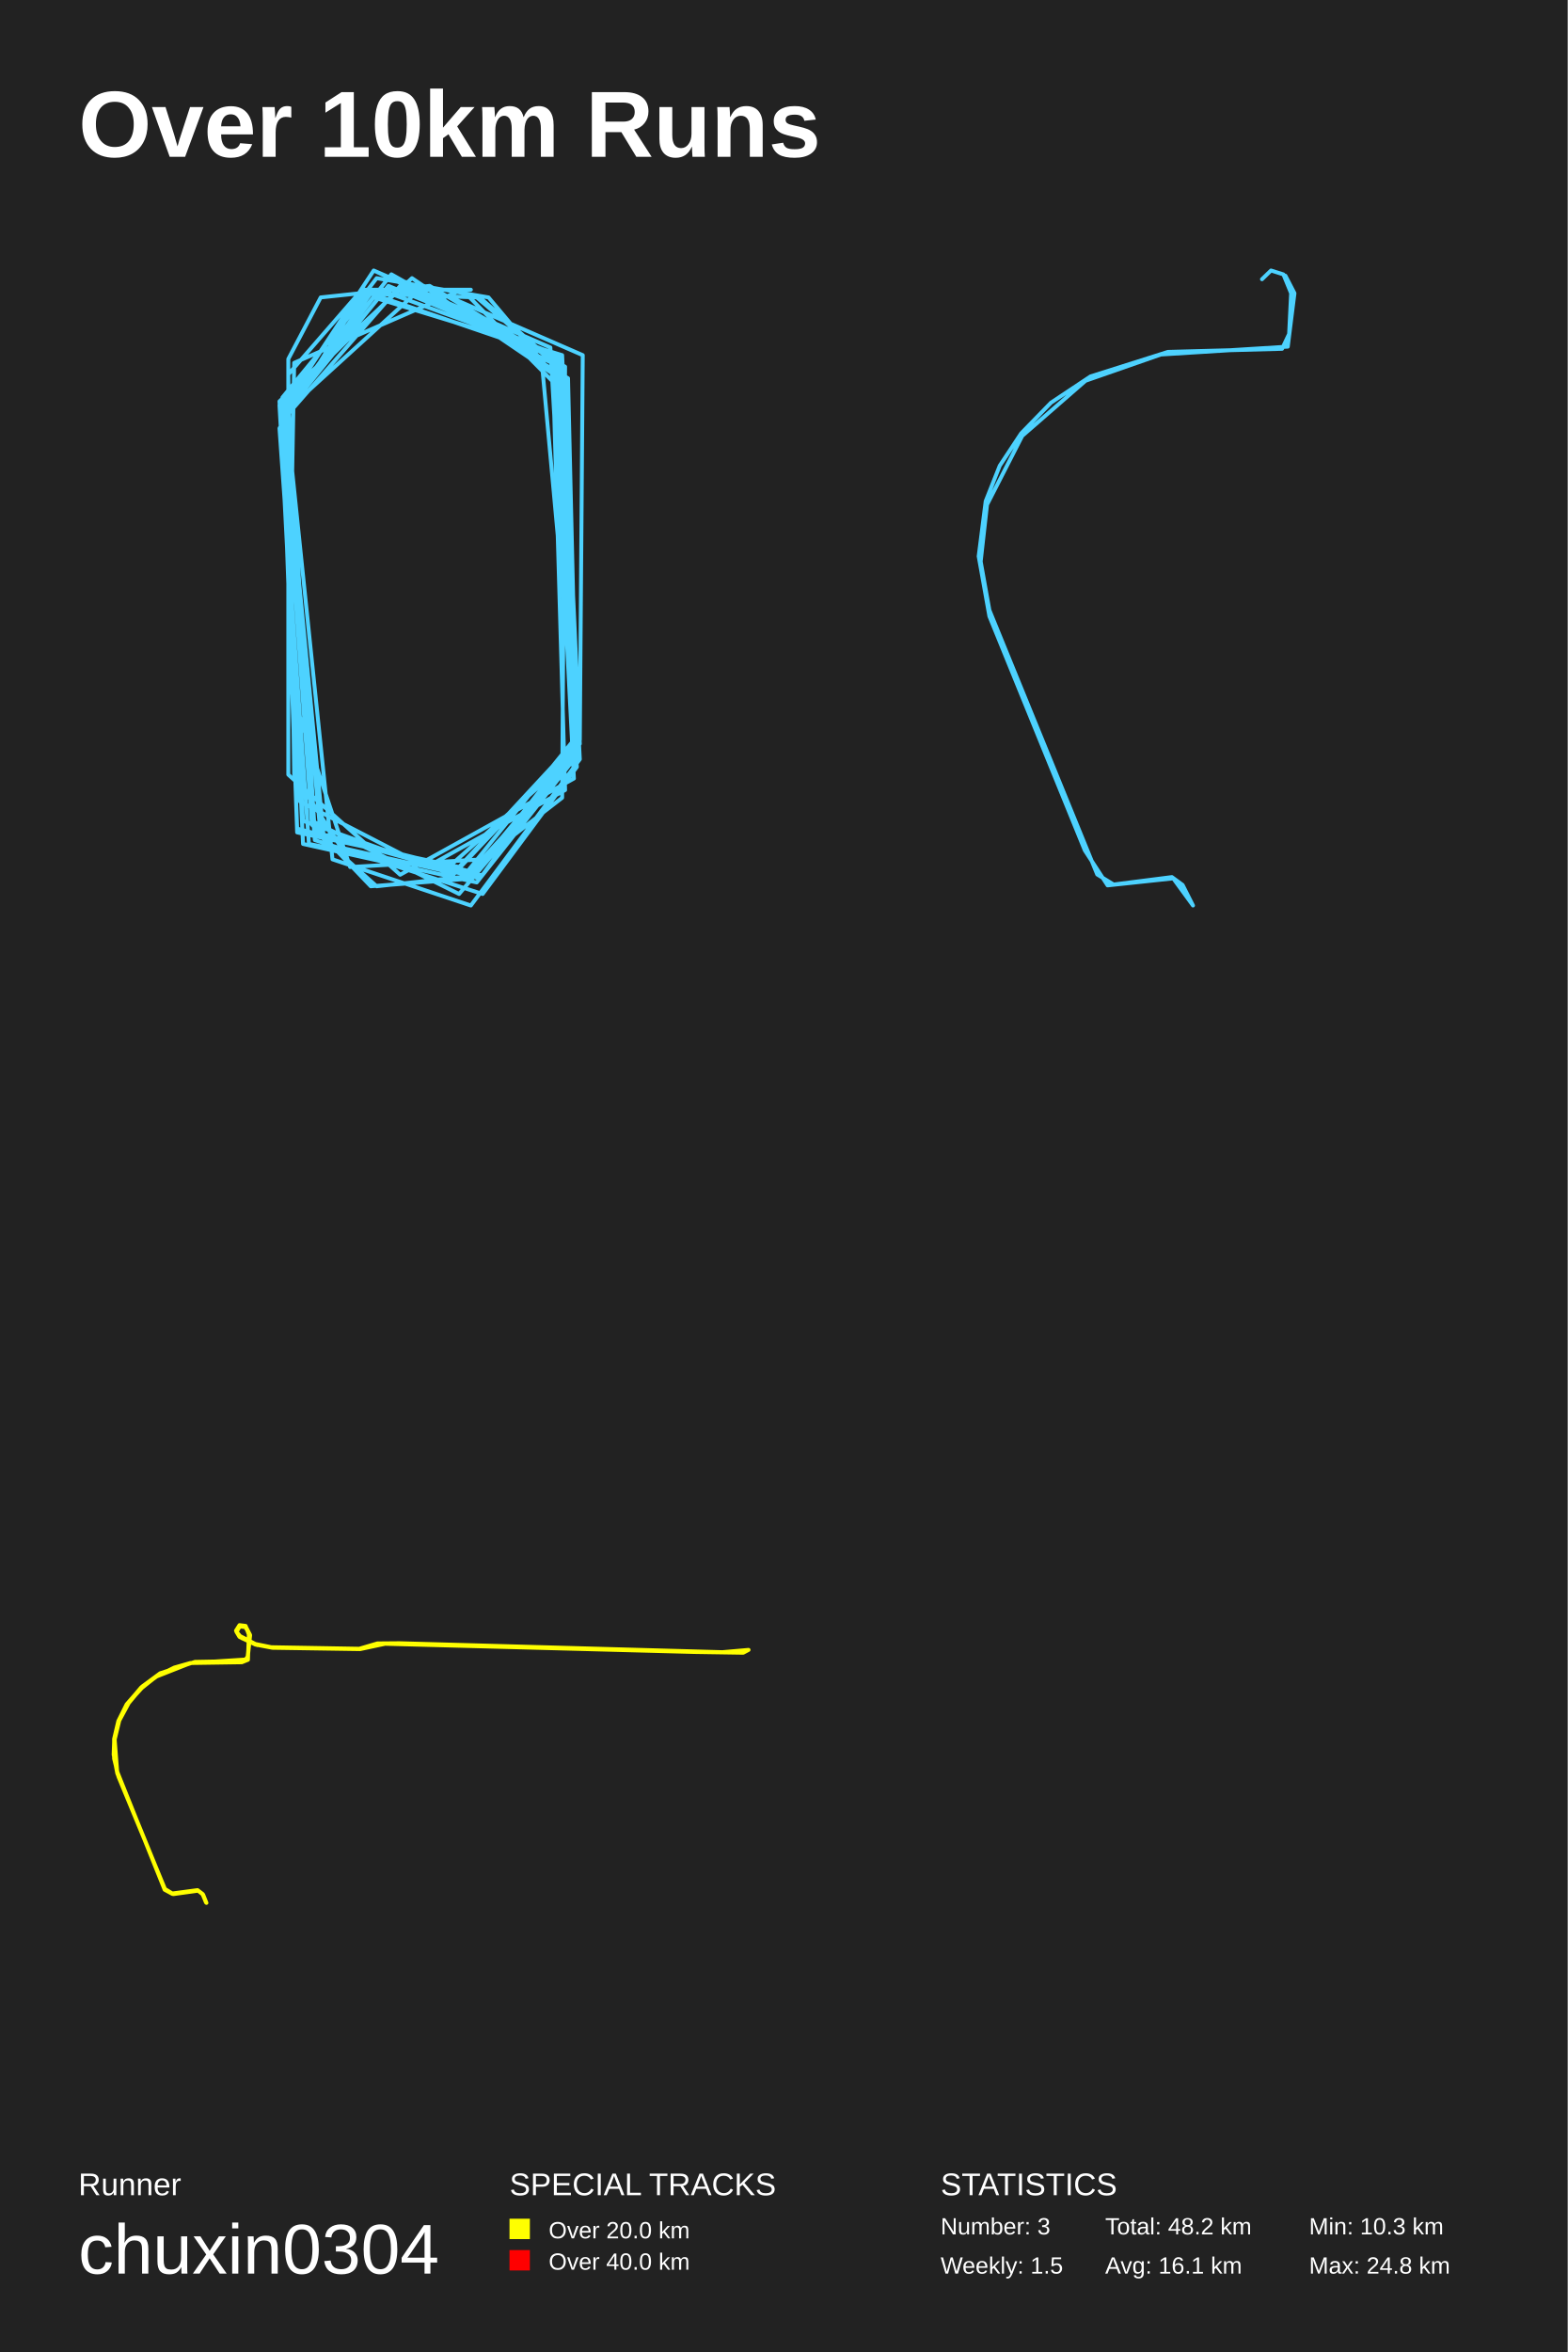
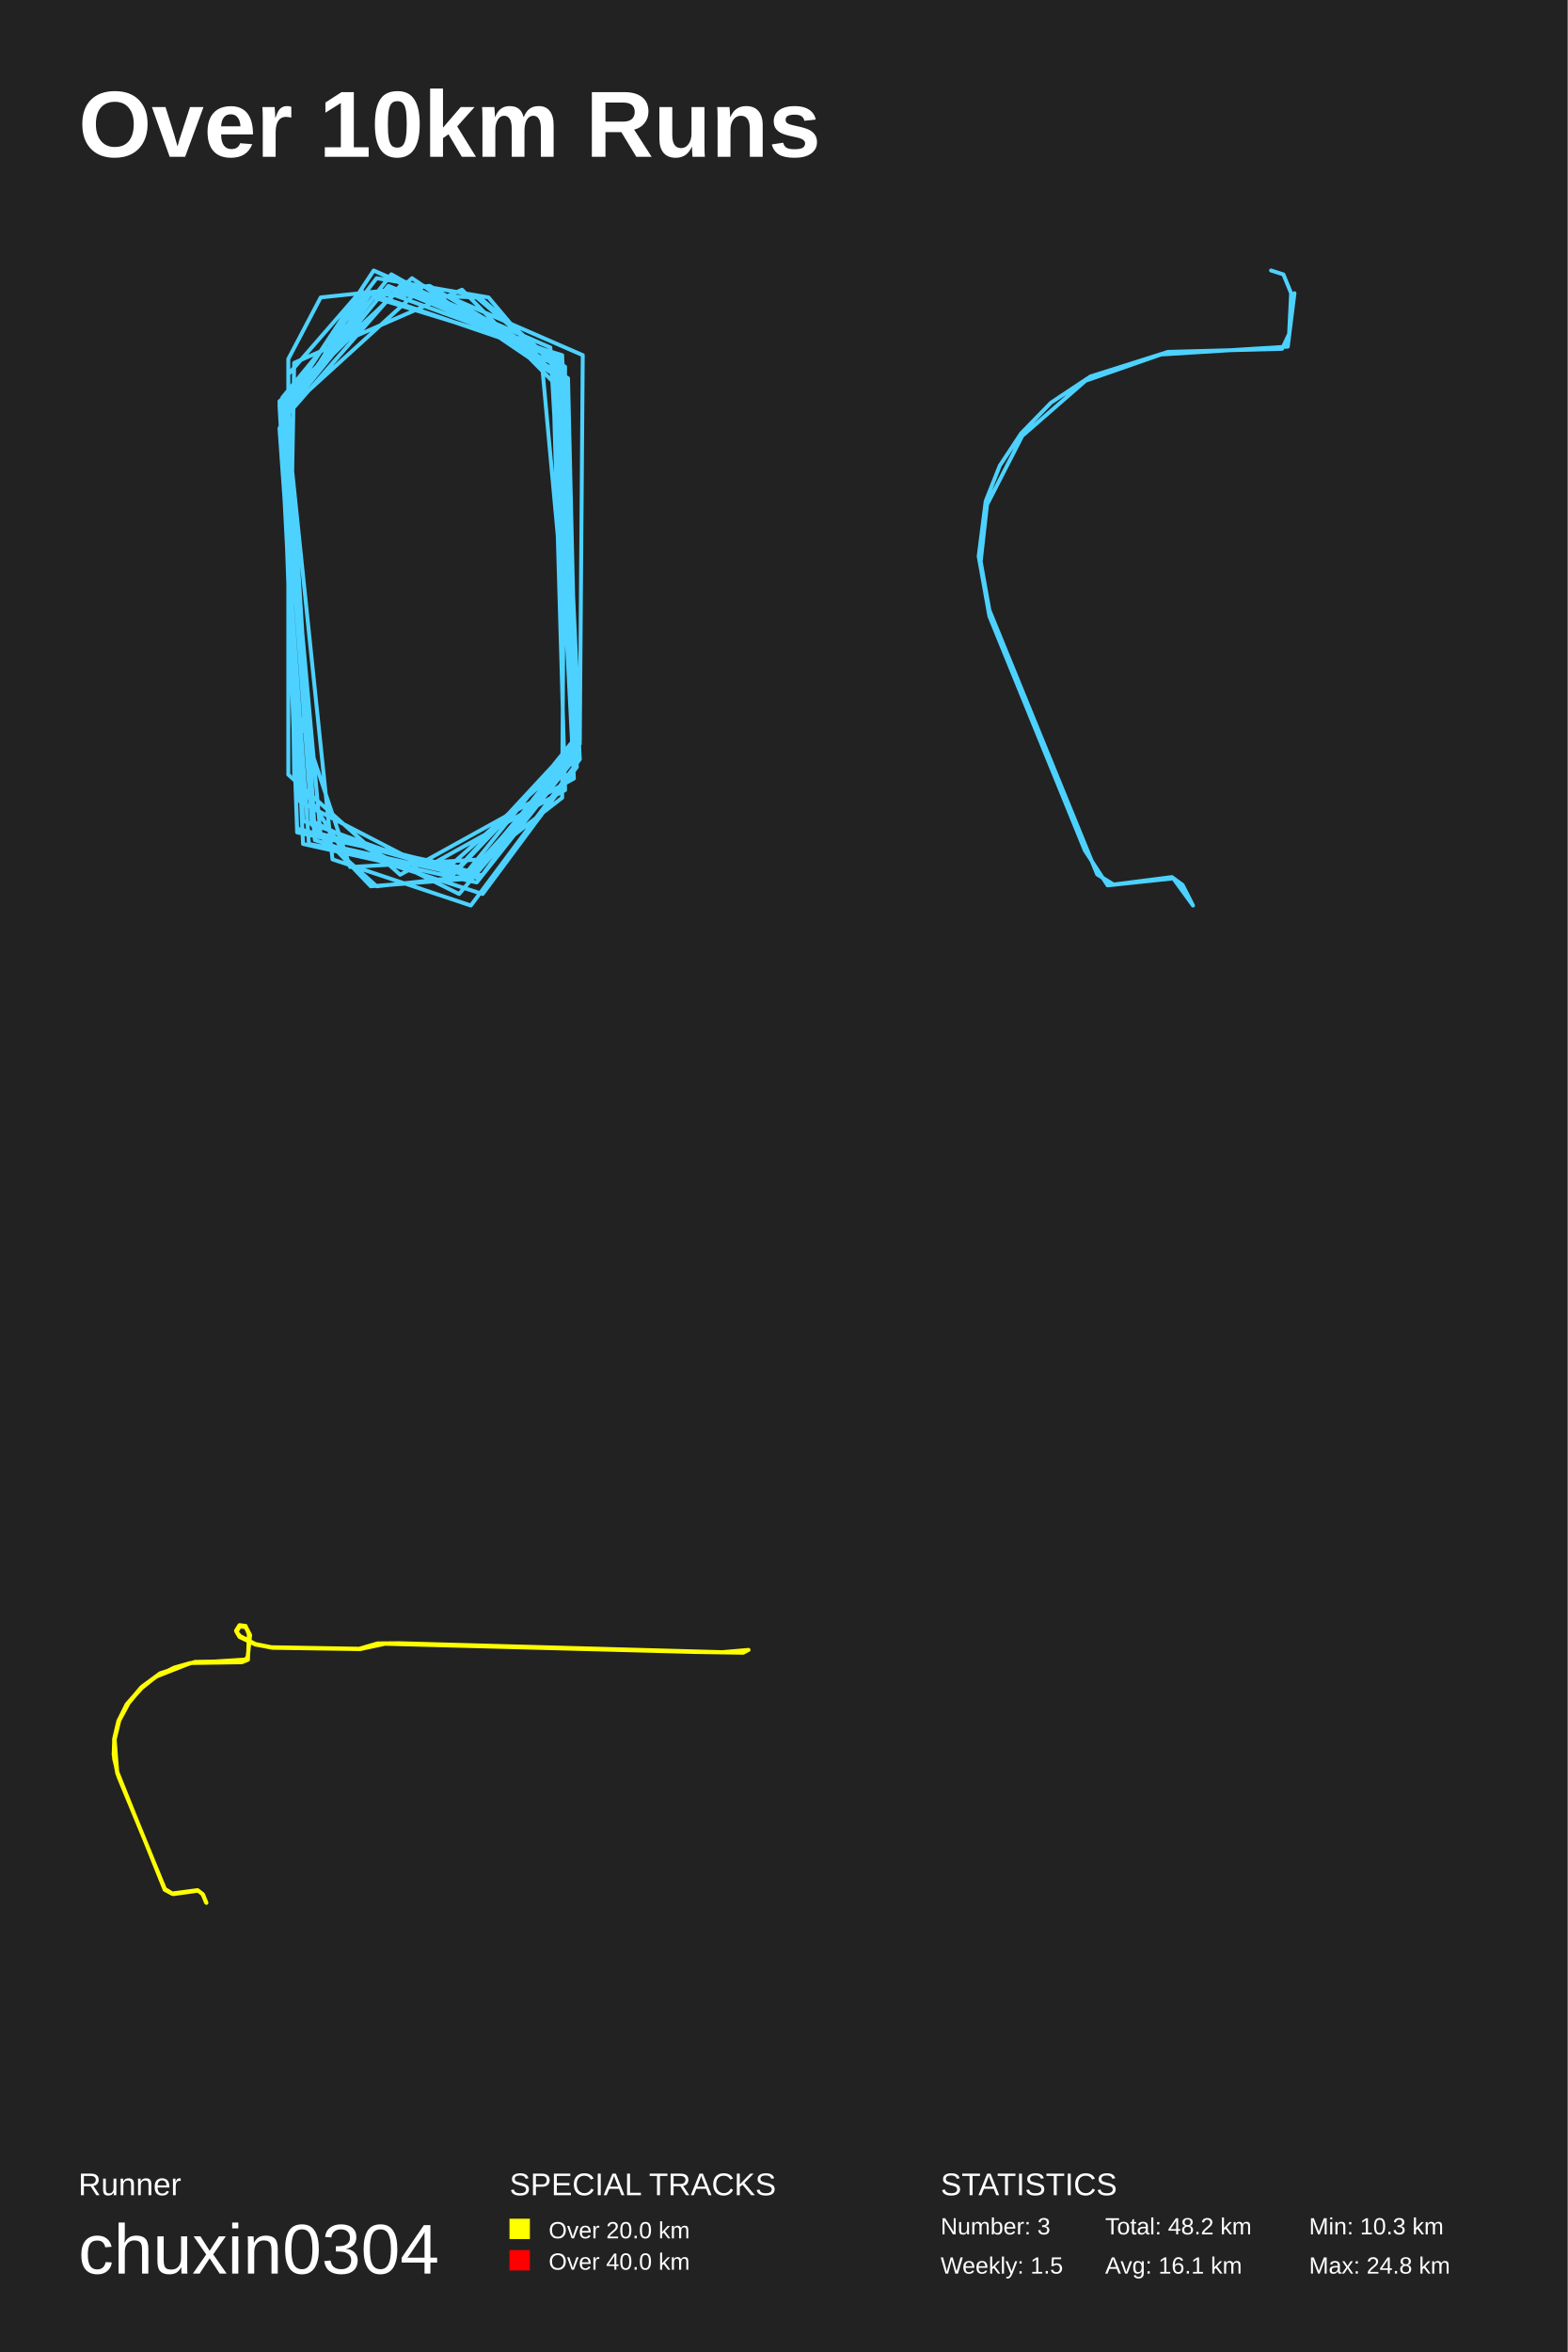
<svg xmlns="http://www.w3.org/2000/svg" baseProfile="full" height="300mm" version="1.1" viewBox="0,0,200,300" width="200mm">
  <defs />
  <rect fill="#222222" height="300" width="200" x="0" y="0" />
  <text fill="#FFFFFF" style="font-size:12px; font-family:Arial; font-weight:bold;" x="10" y="20">Over 10km Runs</text>
  <text fill="#FFFFFF" style="font-size:4px; font-family:Arial" x="10" y="280">Runner</text>
  <text fill="#FFFFFF" style="font-size:9px; font-family:Arial" x="10" y="290">chuxin0304</text>
  <text fill="#FFFFFF" style="font-size:4px; font-family:Arial" x="65" y="280">SPECIAL TRACKS</text>
  <rect fill="yellow" height="2.6" width="2.6" x="65" y="283" />
  <text fill="#FFFFFF" style="font-size:3px; font-family:Arial" x="70" y="285.5">Over 20.0 km</text>
  <rect fill="red" height="2.6" width="2.6" x="65" y="287" />
  <text fill="#FFFFFF" style="font-size:3px; font-family:Arial" x="70" y="289.5">Over 40.0 km</text>
  <text fill="#FFFFFF" style="font-size:4px; font-family:Arial" x="120" y="280">STATISTICS</text>
  <text fill="#FFFFFF" style="font-size:3px; font-family:Arial" x="120" y="285">Number: 3</text>
  <text fill="#FFFFFF" style="font-size:3px; font-family:Arial" x="120" y="290">Weekly: 1.5</text>
  <text fill="#FFFFFF" style="font-size:3px; font-family:Arial" x="141" y="285">Total: 48.2 km</text>
  <text fill="#FFFFFF" style="font-size:3px; font-family:Arial" x="141" y="290">Avg: 16.1 km</text>
  <text fill="#FFFFFF" style="font-size:3px; font-family:Arial" x="167" y="285">Min: 10.3 km</text>
  <text fill="#FFFFFF" style="font-size:3px; font-family:Arial" x="167" y="290">Max: 24.8 km</text>
-   <polyline fill="none" opacity="1" points="60.071,36.955 46.173,36.955 36.782,47.755 37.533,98.809 43.543,108.136 56.69,111.082 73.218,96.355 72.092,48.737 52.558,35.482 35.655,51.191 38.284,102.246 54.437,110.591 72.092,100.773 70.589,48.737 58.944,36.955 37.533,46.282 36.782,87.027 44.67,110.591 61.574,109.609 71.716,101.755 72.092,46.773 54.812,36.464 40.914,37.936 36.782,45.791 36.782,98.809 51.056,111.573 73.218,99.3 70.589,47.755 62.325,37.936 48.051,35.482 35.655,51.682 38.66,104.7 57.817,111.573 73.594,94.882 69.086,45.791 49.929,34.991 36.03,52.664 37.908,106.173 58.569,110.591 73.594,94.391 71.34,46.773 51.056,36.464 36.03,53.646 37.908,105.682 60.071,111.573 73.594,95.373 71.34,46.773 61.198,37.936 46.173,37.445 35.655,54.627 39.411,107.646 59.695,111.573 73.594,96.355 72.467,48.246 51.807,35.973 36.406,51.191 40.162,106.173 59.695,111.082 73.594,93.9 70.965,45.3 49.553,36.464 36.03,53.155 39.787,105.191 47.299,113.045 60.071,112.064 73.97,94.391 74.345,45.3 54.061,36.464 36.782,52.173 40.162,106.173 61.198,112.064 73.97,94.882 71.716,45.3 47.675,37.936 36.03,52.664 40.914,106.664 48.051,113.045 61.574,111.573 73.97,94.391 71.716,45.791 47.675,34.5 36.406,51.682 42.416,109.609 60.071,115.5 73.97,96.846 71.34,45.3 48.426,36.955 36.782,51.191 39.787,104.7 58.569,114.027 73.594,96.355 71.716,45.791 47.299,37.445 36.03,52.664 40.162,107.155 61.574,114.027 73.594,97.827 70.589,46.282 60.822,37.936 46.924,37.445 36.03,50.7 38.66,107.646 60.822,112.555 73.218,96.846 70.213,44.318 47.675,34.5 36.03,52.173 41.289,106.664" stroke="#4DD2FF" stroke-dasharray="none" stroke-linecap="round" stroke-linejoin="round" stroke-width="0.5" />
-   <polyline fill="none" opacity="1" points="161,35.617 162.153,34.5 163.734,35.002 164.717,37.403 164.461,42.595 163.563,44.493 148.995,44.884 139.126,48.011 134.084,51.36 130.282,55.268 127.547,59.399 125.753,63.921 124.856,70.955 126.223,78.603 138.399,108.467 141.304,112.932 149.678,112.039 152.199,115.5 150.874,112.877 149.507,111.872 142.073,112.821 139.98,111.537 126.223,77.821 125.112,71.625 125.924,64.368 130.41,55.603 138.485,48.569 148.097,45.219 164.29,44.214 165.144,37.403 163.991,35.17" stroke="#4DD2FF" stroke-dasharray="none" stroke-linecap="round" stroke-linejoin="round" stroke-width="0.5" />
-   <polyline fill="none" opacity="1" points="31.8,208.793 31.614,211.294 31.187,211.853 24.869,211.974 20.428,213.431 18.124,215.131 16.154,217.389 15.095,219.526 14.574,221.735 14.5,223.799 14.965,226.203 21.041,240.94 22.119,241.596 25.278,241.159 25.854,241.62 26.281,242.664 25.872,241.596 25.203,241.086 21.914,241.523 21.041,240.964 15.02,226.251 14.574,224.018 14.649,221.662 15.169,219.55 16.544,217 18.384,214.985 20.242,213.65 24.367,212.12 31.558,211.659 31.893,208.526 31.298,207.531 30.592,207.458 30.165,208.138 30.555,208.793 32.581,209.765 34.755,210.177 45.941,210.347 49.119,209.667 88.606,210.712 94.812,210.809 95.5,210.444 92.155,210.736 50.958,209.595 48.152,209.619 45.83,210.299 34.606,210.104 32.581,209.692 30.518,208.623 30.109,207.992 30.555,207.288 31.336,207.385 31.744,208.478 31.633,211.707 30.852,212.023 24.33,212.12 19.889,213.868 17.993,215.252 16.154,217.438 15.15,219.429 14.556,221.808 14.556,224.309 15.113,226.616 21.06,240.989 22.1,241.596 25.241,241.134 25.909,241.644 26.337,242.712 25.835,241.596 25.203,241.11 21.989,241.571 21.004,241.037 14.946,225.96 14.63,221.881 15.225,219.429 16.228,217.462 17.882,215.471 19.889,213.868 22.23,212.703 24.274,212.12 31.577,211.683 31.912,208.55 31.373,207.506 30.611,207.409 30.183,208.138 30.834,208.939 32.841,209.837" stroke="yellow" stroke-dasharray="none" stroke-linecap="round" stroke-linejoin="round" stroke-width="0.5" />
+   <polyline fill="none" opacity="1" points="46.173,36.955 36.782,47.755 37.533,98.809 43.543,108.136 56.69,111.082 73.218,96.355 72.092,48.737 52.558,35.482 35.655,51.191 38.284,102.246 54.437,110.591 72.092,100.773 70.589,48.737 58.944,36.955 37.533,46.282 36.782,87.027 44.67,110.591 61.574,109.609 71.716,101.755 72.092,46.773 54.812,36.464 40.914,37.936 36.782,45.791 36.782,98.809 51.056,111.573 73.218,99.3 70.589,47.755 62.325,37.936 48.051,35.482 35.655,51.682 38.66,104.7 57.817,111.573 73.594,94.882 69.086,45.791 49.929,34.991 36.03,52.664 37.908,106.173 58.569,110.591 73.594,94.391 71.34,46.773 51.056,36.464 36.03,53.646 37.908,105.682 60.071,111.573 73.594,95.373 71.34,46.773 61.198,37.936 46.173,37.445 35.655,54.627 39.411,107.646 59.695,111.573 73.594,96.355 72.467,48.246 51.807,35.973 36.406,51.191 40.162,106.173 59.695,111.082 73.594,93.9 70.965,45.3 49.553,36.464 36.03,53.155 39.787,105.191 47.299,113.045 60.071,112.064 73.97,94.391 74.345,45.3 54.061,36.464 36.782,52.173 40.162,106.173 61.198,112.064 73.97,94.882 71.716,45.3 47.675,37.936 36.03,52.664 40.914,106.664 48.051,113.045 61.574,111.573 73.97,94.391 71.716,45.791 47.675,34.5 36.406,51.682 42.416,109.609 60.071,115.5 73.97,96.846 71.34,45.3 48.426,36.955 36.782,51.191 39.787,104.7 58.569,114.027 73.594,96.355 71.716,45.791 47.299,37.445 36.03,52.664 40.162,107.155 61.574,114.027 73.594,97.827 70.589,46.282 60.822,37.936 46.924,37.445 36.03,50.7 38.66,107.646 60.822,112.555 73.218,96.846 70.213,44.318 47.675,34.5 36.03,52.173" stroke="#4DD2FF" stroke-dasharray="none" stroke-linecap="round" stroke-linejoin="round" stroke-width="0.5" />
+   <polyline fill="none" opacity="1" points="162.153,34.5 163.734,35.002 164.717,37.403 164.461,42.595 163.563,44.493 148.995,44.884 139.126,48.011 134.084,51.36 130.282,55.268 127.547,59.399 125.753,63.921 124.856,70.955 126.223,78.603 138.399,108.467 141.304,112.932 149.678,112.039 152.199,115.5 150.874,112.877 149.507,111.872 142.073,112.821 139.98,111.537 126.223,77.821 125.112,71.625 125.924,64.368 130.41,55.603 138.485,48.569 148.097,45.219 164.29,44.214 165.144,37.403" stroke="#4DD2FF" stroke-dasharray="none" stroke-linecap="round" stroke-linejoin="round" stroke-width="0.5" />
+   <polyline fill="none" opacity="1" points="31.614,211.294 31.187,211.853 24.869,211.974 20.428,213.431 18.124,215.131 16.154,217.389 15.095,219.526 14.574,221.735 14.5,223.799 14.965,226.203 21.041,240.94 22.119,241.596 25.278,241.159 25.854,241.62 26.281,242.664 25.872,241.596 25.203,241.086 21.914,241.523 21.041,240.964 15.02,226.251 14.574,224.018 14.649,221.662 15.169,219.55 16.544,217 18.384,214.985 20.242,213.65 24.367,212.12 31.558,211.659 31.893,208.526 31.298,207.531 30.592,207.458 30.165,208.138 30.555,208.793 32.581,209.765 34.755,210.177 45.941,210.347 49.119,209.667 88.606,210.712 94.812,210.809 95.5,210.444 92.155,210.736 50.958,209.595 48.152,209.619 45.83,210.299 34.606,210.104 32.581,209.692 30.518,208.623 30.109,207.992 30.555,207.288 31.336,207.385 31.744,208.478 31.633,211.707 30.852,212.023 24.33,212.12 19.889,213.868 17.993,215.252 16.154,217.438 15.15,219.429 14.556,221.808 14.556,224.309 15.113,226.616 21.06,240.989 22.1,241.596 25.241,241.134 25.909,241.644 26.337,242.712 25.835,241.596 25.203,241.11 21.989,241.571 21.004,241.037 14.946,225.96 14.63,221.881 15.225,219.429 16.228,217.462 17.882,215.471 19.889,213.868 22.23,212.703 24.274,212.12 31.577,211.683 31.912,208.55 31.373,207.506 30.611,207.409 30.183,208.138 30.834,208.939" stroke="yellow" stroke-dasharray="none" stroke-linecap="round" stroke-linejoin="round" stroke-width="0.5" />
</svg>
